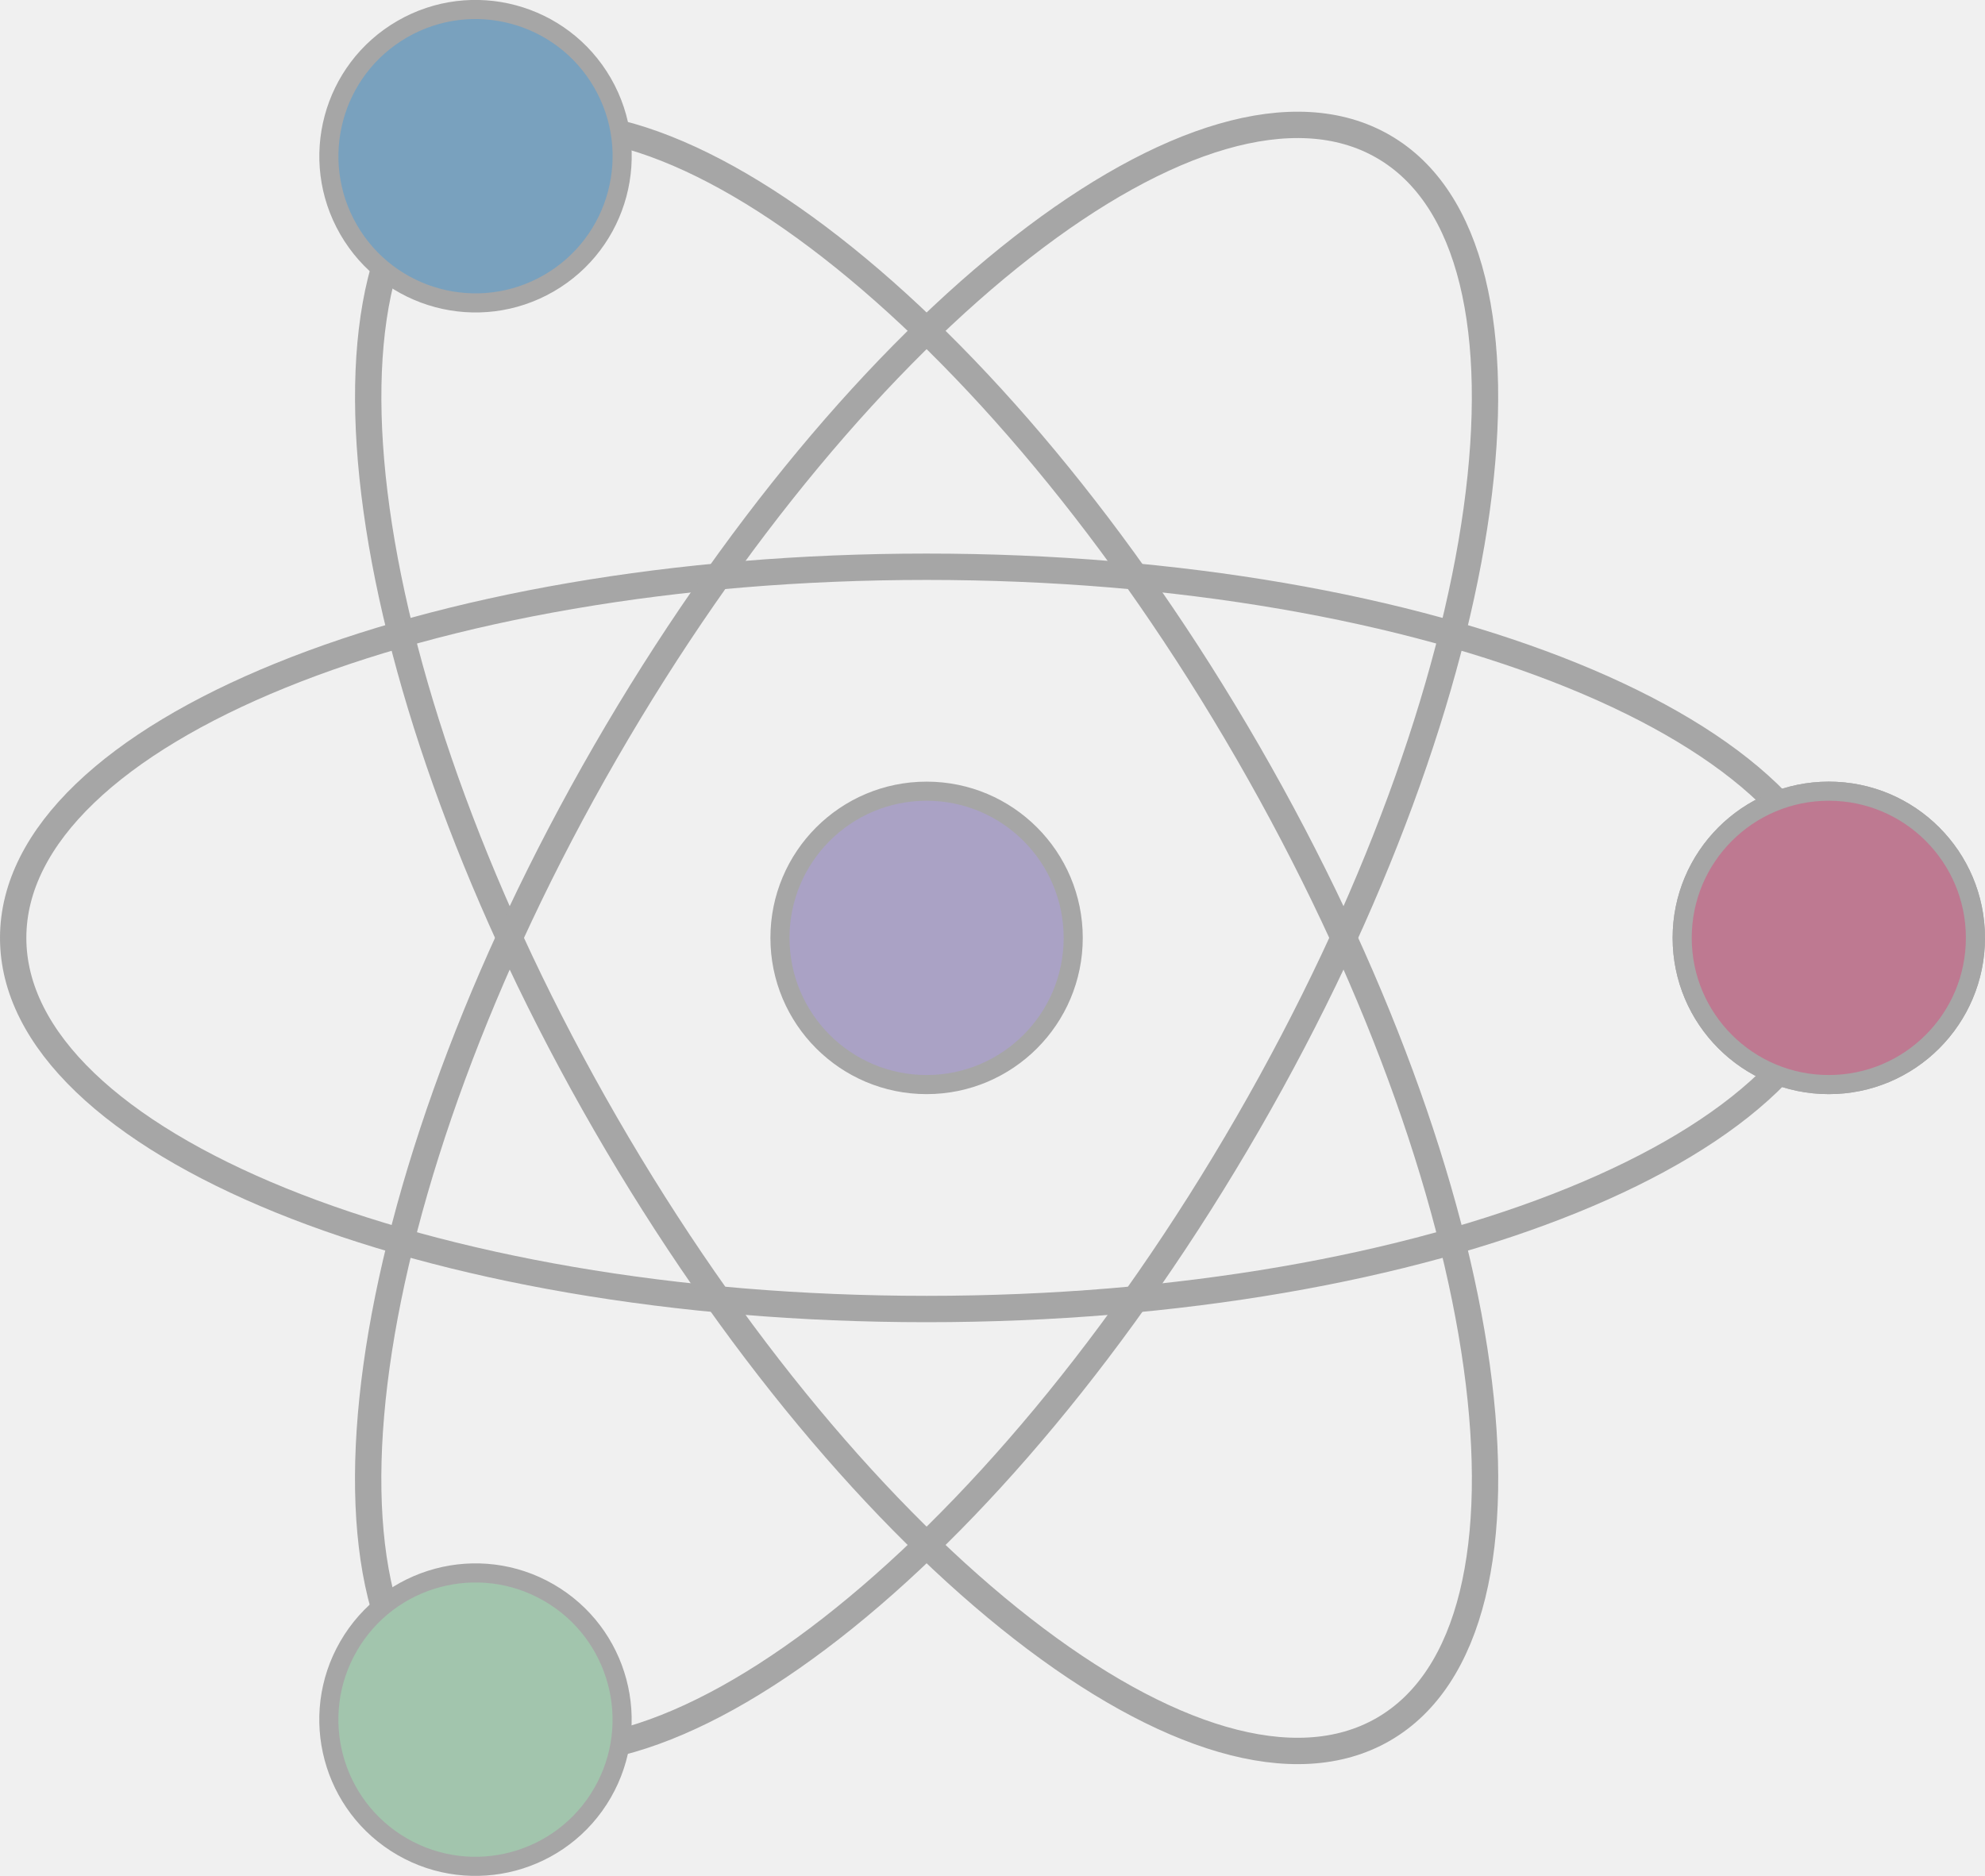
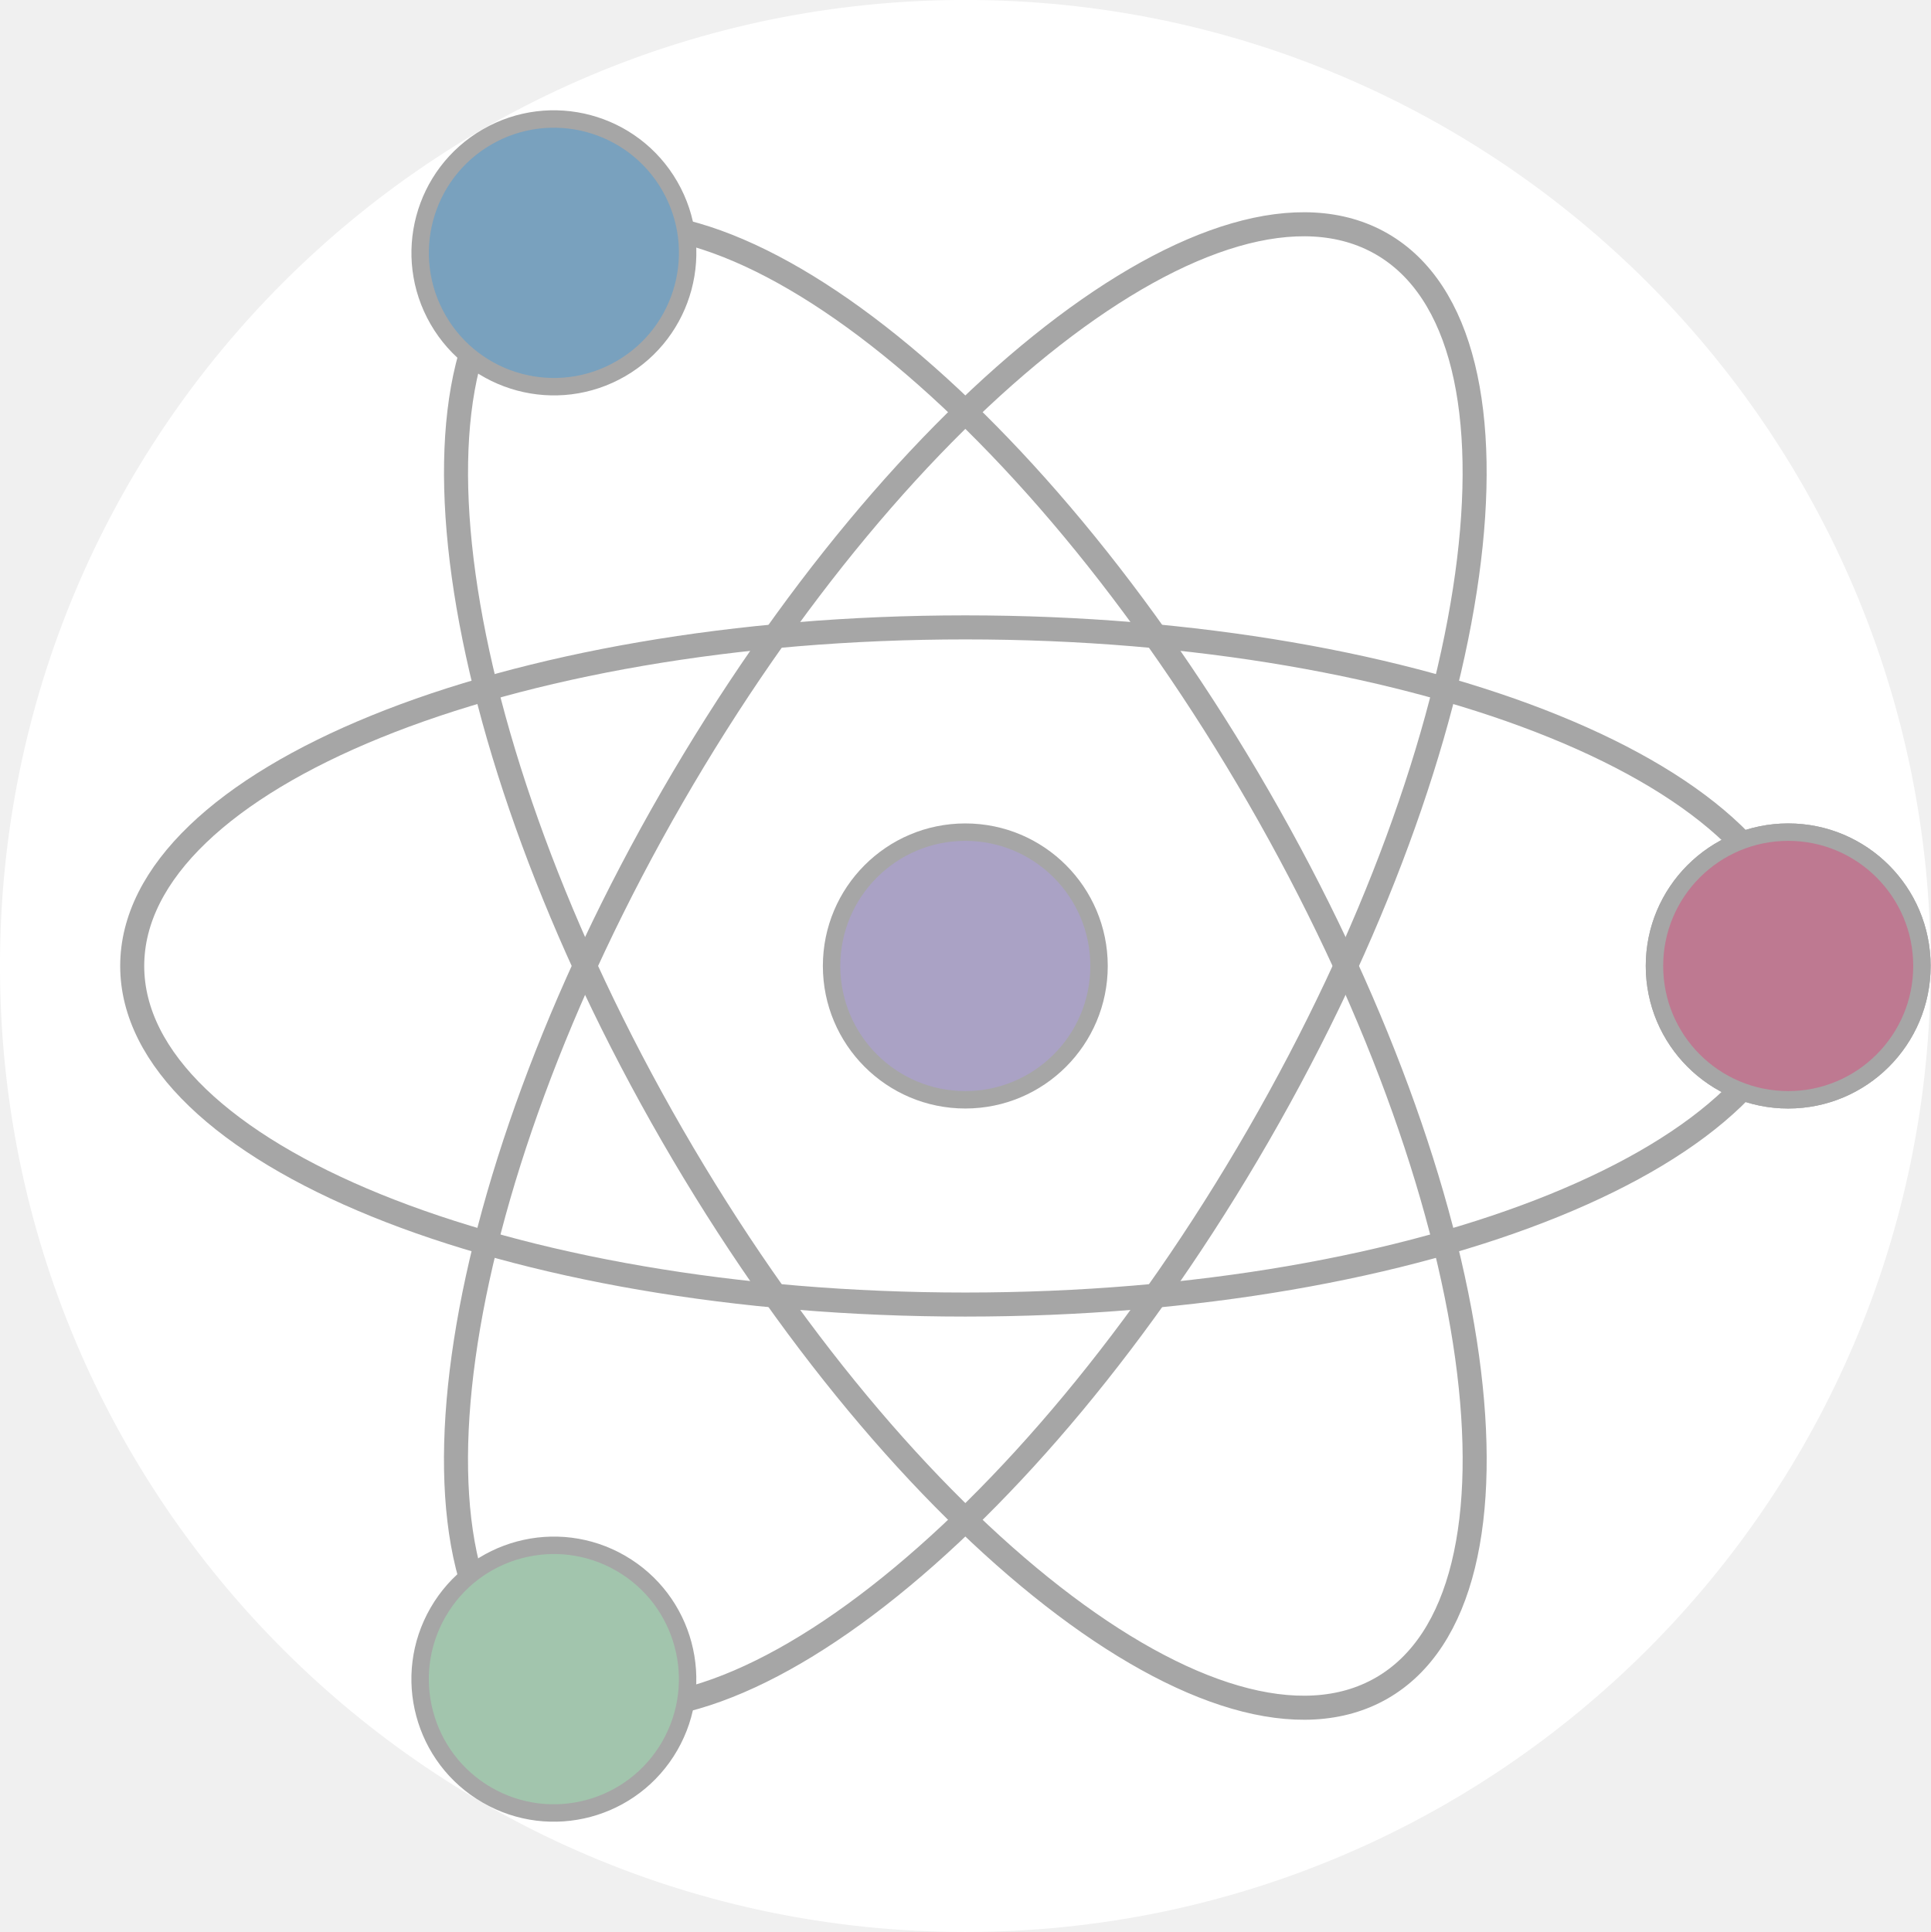
- <svg xmlns="http://www.w3.org/2000/svg" width="42.673mm" height="40.331mm" viewBox="0 0 42.673 40.331" version="1.1" id="svg1" xml:space="preserve">
+ <svg xmlns="http://www.w3.org/2000/svg" width="45.506mm" height="45.532mm" viewBox="0 0 45.506 45.532" version="1.1" id="svg1" xml:space="preserve">
  <defs id="defs1" />
-   <g id="layer1" transform="translate(-335.8753,-17.1238)">
-     <g id="g38" transform="matrix(0.8046157,0,0,0.8060933,46.22683,-17.71297)" style="stroke-width:1.242">
-       <rect style="fill:#ffffff;stroke:none;stroke-width:0.497" id="rect2" width="52.517" height="52.517" x="236.594" y="-91.348" />
-       <g id="g9" transform="matrix(2.199599,0,0,2.196848,-38.75603,-166.0336)" style="stroke-width:0.565">
-         <circle style="fill:#be7991;fill-opacity:1;stroke:#a6a6a6;stroke-width:0.2;stroke-dasharray:none;stroke-opacity:1" id="circle4" cx="147.274" cy="45.949" r="1.534" />
-         <circle style="fill:#be7991;fill-opacity:1;stroke:#a6a6a6;stroke-width:0.232;stroke-dasharray:none;stroke-opacity:1" id="circle5" cx="147.274" cy="45.949" r="1.781" />
-         <ellipse style="fill:none;fill-opacity:1;stroke:#a6a6a6;stroke-width:0.32;stroke-dasharray:none;stroke-opacity:1" id="ellipse5" cx="136.315" cy="45.949" rx="11.095" ry="4.506" />
-         <circle style="fill:#be7991;fill-opacity:1;stroke:#a6a6a6;stroke-width:0.232;stroke-dasharray:none;stroke-opacity:1" id="circle6" cx="147.274" cy="45.949" r="1.781" />
-         <circle style="fill:#aaa2c5;fill-opacity:1;stroke:#a6a6a6;stroke-width:0.232;stroke-dasharray:none;stroke-opacity:1" id="circle7" cx="136.315" cy="45.949" r="1.781" />
-         <ellipse style="fill:none;fill-opacity:1;stroke:#a6a6a6;stroke-width:0.32;stroke-dasharray:none;stroke-opacity:1" id="ellipse7" cx="-107.951" cy="95.078" rx="11.095" ry="4.506" transform="rotate(-120)" />
-         <circle style="fill:#79a1be;fill-opacity:1;stroke:#a6a6a6;stroke-width:0.232;stroke-dasharray:none;stroke-opacity:1" id="circle8" cx="-96.992" cy="95.078" r="1.781" transform="rotate(-120)" />
-         <ellipse style="fill:none;fill-opacity:1;stroke:#a6a6a6;stroke-width:0.32;stroke-dasharray:none;stroke-opacity:1" id="ellipse8" cx="-28.364" cy="-141.027" rx="11.095" ry="4.506" transform="rotate(120)" />
-         <circle style="fill:#a2c5ad;fill-opacity:1;stroke:#a6a6a6;stroke-width:0.232;stroke-dasharray:none;stroke-opacity:1" id="circle9" cx="-17.405" cy="-141.027" r="1.781" transform="rotate(120)" />
-       </g>
-       <g id="g9-3" transform="matrix(2.199599,0,0,2.196848,84.9019,-32.71073)" style="stroke-width:0.565">
-         <circle style="fill:#be7991;fill-opacity:1;stroke:#a6a6a6;stroke-width:0.2;stroke-dasharray:none;stroke-opacity:1" id="circle4-8" cx="147.274" cy="45.949" r="1.534" />
-         <circle style="fill:#be7991;fill-opacity:1;stroke:#a6a6a6;stroke-width:0.232;stroke-dasharray:none;stroke-opacity:1" id="circle5-7" cx="147.274" cy="45.949" r="1.781" />
-         <ellipse style="fill:none;fill-opacity:1;stroke:#a6a6a6;stroke-width:0.32;stroke-dasharray:none;stroke-opacity:1" id="ellipse5-8" cx="136.315" cy="45.949" rx="11.095" ry="4.506" />
-         <circle style="fill:#be7991;fill-opacity:1;stroke:#a6a6a6;stroke-width:0.232;stroke-dasharray:none;stroke-opacity:1" id="circle6-0" cx="147.274" cy="45.949" r="1.781" />
-         <circle style="fill:#aaa2c5;fill-opacity:1;stroke:#a6a6a6;stroke-width:0.232;stroke-dasharray:none;stroke-opacity:1" id="circle7-4" cx="136.315" cy="45.949" r="1.781" />
-         <ellipse style="fill:none;fill-opacity:1;stroke:#a6a6a6;stroke-width:0.32;stroke-dasharray:none;stroke-opacity:1" id="ellipse7-5" cx="-107.951" cy="95.078" rx="11.095" ry="4.506" transform="rotate(-120)" />
-         <circle style="fill:#79a1be;fill-opacity:1;stroke:#a6a6a6;stroke-width:0.232;stroke-dasharray:none;stroke-opacity:1" id="circle8-7" cx="-96.992" cy="95.078" r="1.781" transform="rotate(-120)" />
-         <ellipse style="fill:none;fill-opacity:1;stroke:#a6a6a6;stroke-width:0.32;stroke-dasharray:none;stroke-opacity:1" id="ellipse8-1" cx="-28.364" cy="-141.027" rx="11.095" ry="4.506" transform="rotate(120)" />
-         <circle style="fill:#a2c5ad;fill-opacity:1;stroke:#a6a6a6;stroke-width:0.232;stroke-dasharray:none;stroke-opacity:1" id="circle9-0" cx="-17.405" cy="-141.027" r="1.781" transform="rotate(120)" />
-       </g>
+   <g id="layer1" transform="translate(-471.1466,62.92751)">
+     <g id="g9-3" transform="matrix(1.769832,0,0,1.770864,252.6444,-121.5317)" style="stroke-width:0.565">
+       <circle style="fill:#ffffff;fill-opacity:1;stroke:none;stroke-width:0.232;stroke-dasharray:none;stroke-opacity:1" id="circle58" cx="136.315" cy="45.949" r="12.856" />
+       <ellipse style="fill:#ffffff;fill-opacity:1;stroke:none;stroke-width:0.32;stroke-dasharray:none;stroke-opacity:1" id="ellipse52" cx="136.315" cy="45.949" rx="11.095" ry="4.506" />
+       <ellipse style="fill:#ffffff;fill-opacity:1;stroke:none;stroke-width:0.32;stroke-dasharray:none;stroke-opacity:1" id="ellipse51" cx="-107.951" cy="95.078" rx="11.095" ry="4.506" transform="rotate(-120)" />
+       <ellipse style="fill:#ffffff;fill-opacity:1;stroke:none;stroke-width:0.32;stroke-dasharray:none;stroke-opacity:1" id="ellipse50" cx="-28.364" cy="-141.027" rx="11.095" ry="4.506" transform="rotate(120)" />
+       <circle style="fill:#be7991;fill-opacity:1;stroke:#a6a6a6;stroke-width:0.2;stroke-dasharray:none;stroke-opacity:1" id="circle4-8" cx="147.274" cy="45.949" r="1.534" />
+       <circle style="fill:#be7991;fill-opacity:1;stroke:#a6a6a6;stroke-width:0.232;stroke-dasharray:none;stroke-opacity:1" id="circle5-7" cx="147.274" cy="45.949" r="1.781" />
+       <ellipse style="fill:none;fill-opacity:1;stroke:#a6a6a6;stroke-width:0.32;stroke-dasharray:none;stroke-opacity:1" id="ellipse5-8" cx="136.315" cy="45.949" rx="11.095" ry="4.506" />
+       <circle style="fill:#be7991;fill-opacity:1;stroke:#a6a6a6;stroke-width:0.232;stroke-dasharray:none;stroke-opacity:1" id="circle6-0" cx="147.274" cy="45.949" r="1.781" />
+       <circle style="fill:#aaa2c5;fill-opacity:1;stroke:#a6a6a6;stroke-width:0.232;stroke-dasharray:none;stroke-opacity:1" id="circle7-4" cx="136.315" cy="45.949" r="1.781" />
+       <ellipse style="fill:none;fill-opacity:1;stroke:#a6a6a6;stroke-width:0.32;stroke-dasharray:none;stroke-opacity:1" id="ellipse7-5" cx="-107.951" cy="95.078" rx="11.095" ry="4.506" transform="rotate(-120)" />
+       <circle style="fill:#79a1be;fill-opacity:1;stroke:#a6a6a6;stroke-width:0.232;stroke-dasharray:none;stroke-opacity:1" id="circle8-7" cx="-96.992" cy="95.078" r="1.781" transform="rotate(-120)" />
+       <ellipse style="fill:none;fill-opacity:1;stroke:#a6a6a6;stroke-width:0.32;stroke-dasharray:none;stroke-opacity:1" id="ellipse8-1" cx="-28.364" cy="-141.027" rx="11.095" ry="4.506" transform="rotate(120)" />
+       <circle style="fill:#a2c5ad;fill-opacity:1;stroke:#a6a6a6;stroke-width:0.232;stroke-dasharray:none;stroke-opacity:1" id="circle9-0" cx="-17.405" cy="-141.027" r="1.781" transform="rotate(120)" />
    </g>
  </g>
</svg>
